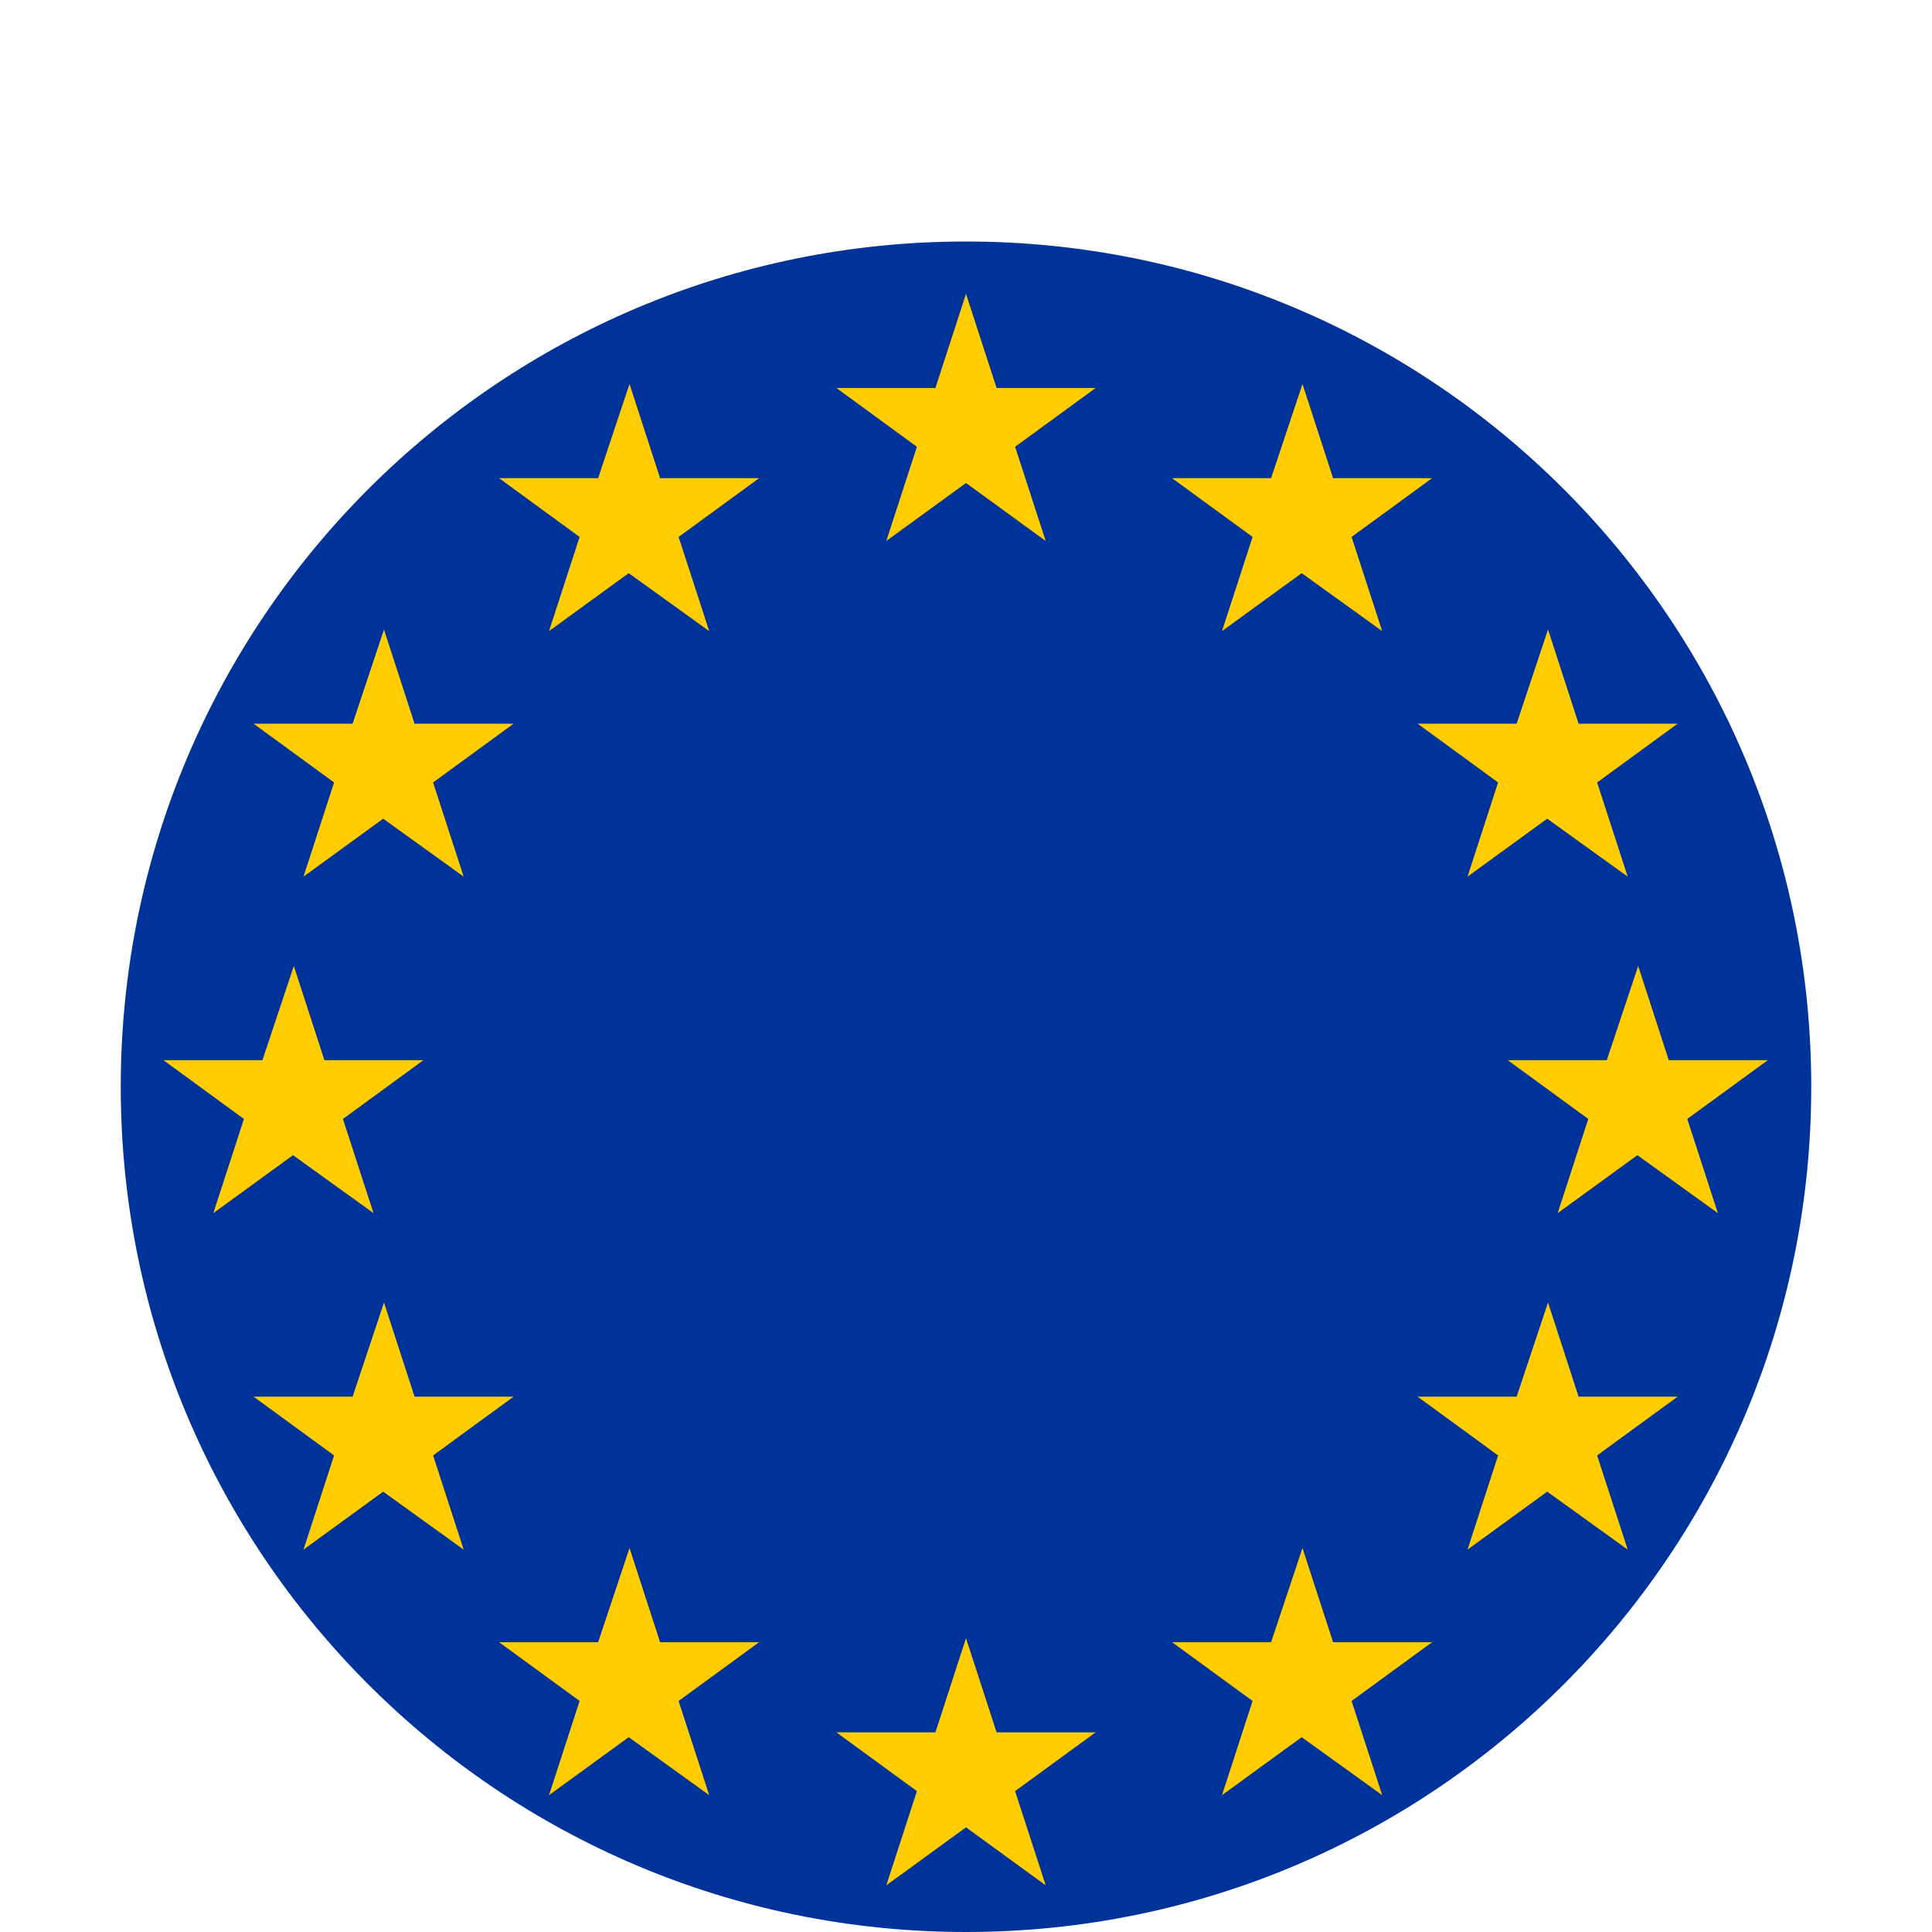
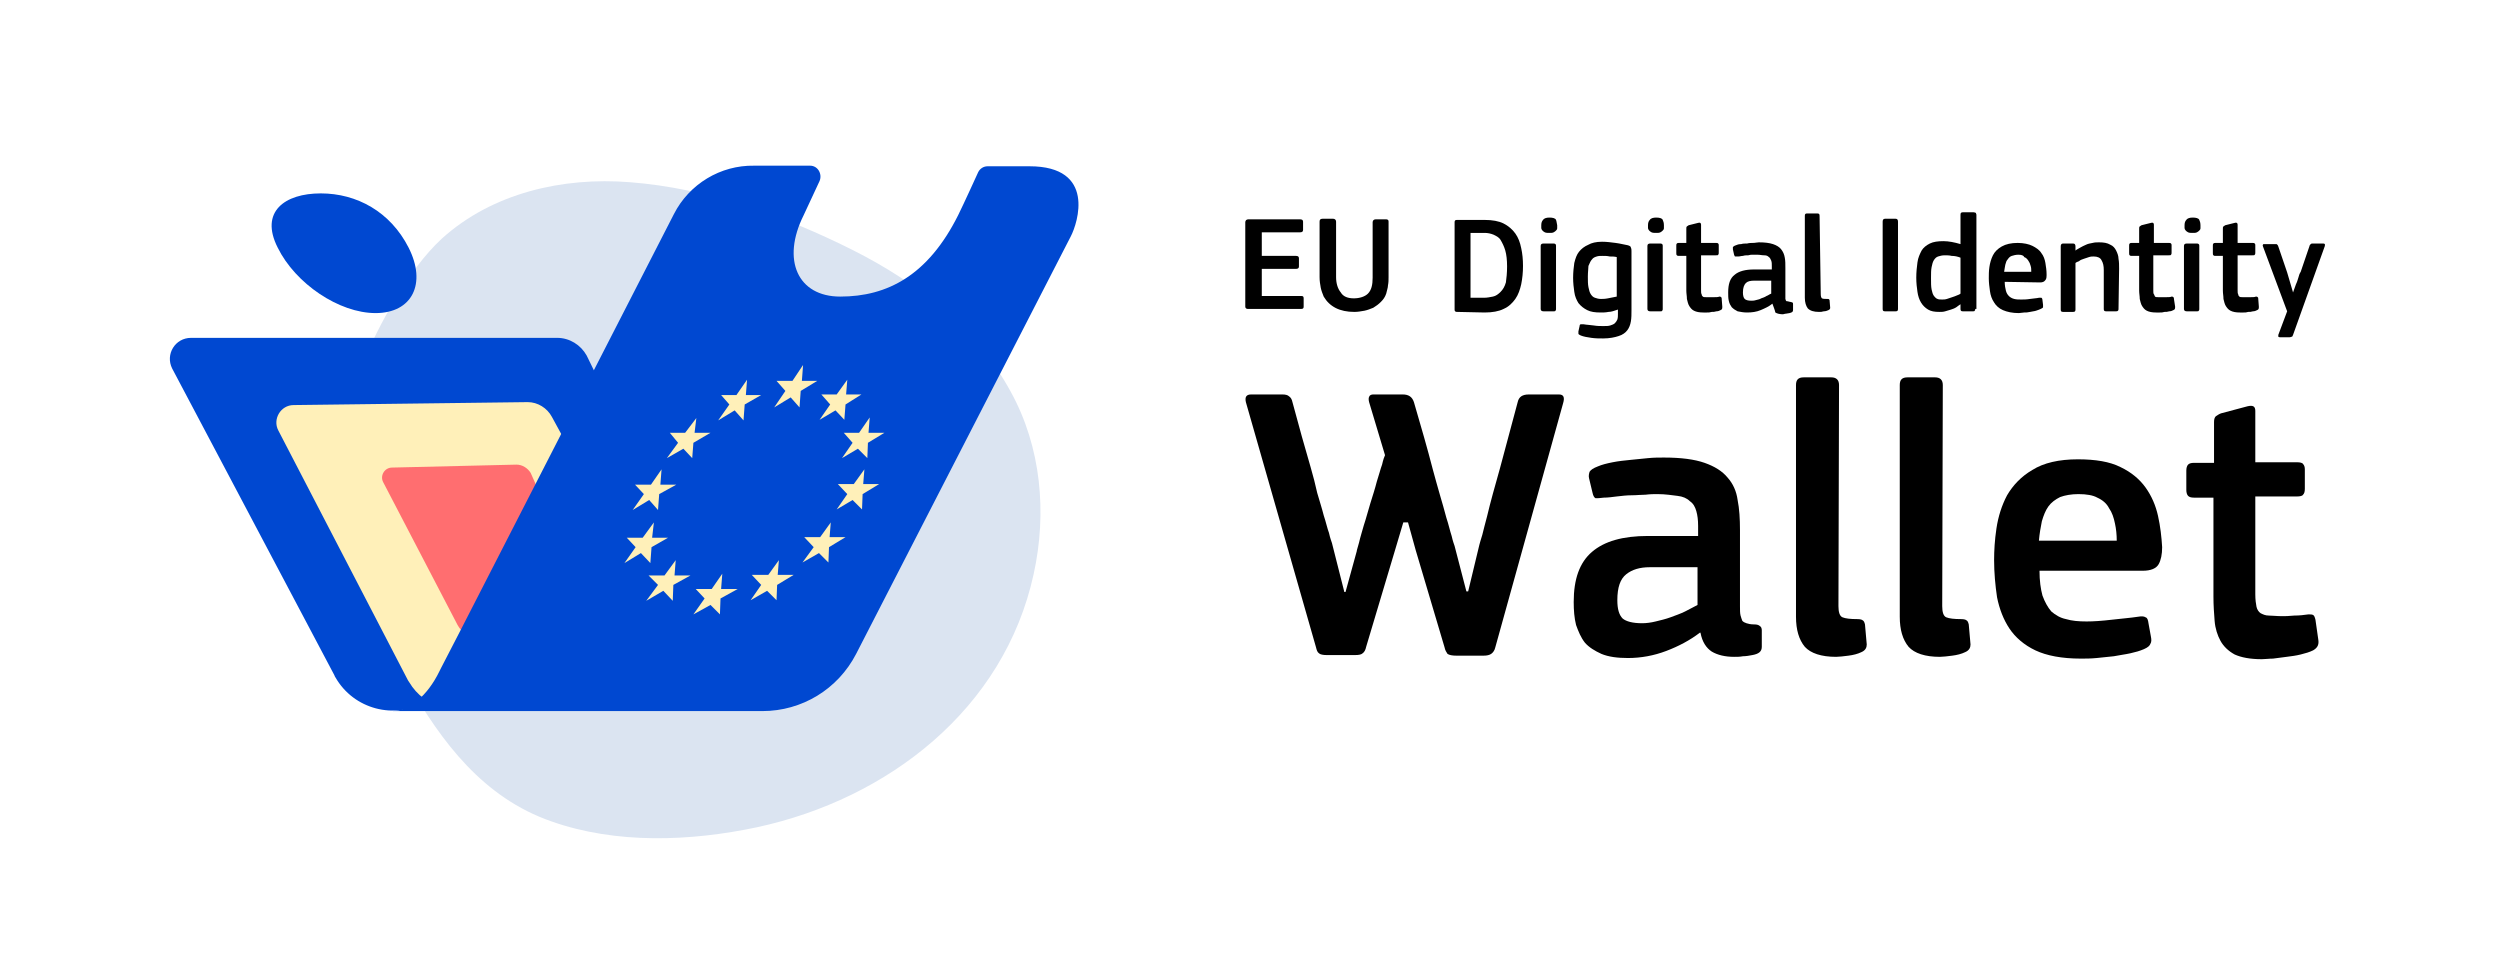
- <svg xmlns="http://www.w3.org/2000/svg" role="img" viewBox="0 0 24 24" aria-label="European Wallet">
-   <circle cx="12" cy="13.5" r="10.5" fill="#003399" />
-   <g fill="#FFCC00">
-     <path d="M12 3.65l.38 1.17h1.23l-1 .73.38 1.17L12 6l-.99.72.38-1.17-1-.73h1.23z" />
-     <path d="M16.18 4.77l.38 1.17h1.23l-1 .73.38 1.17-1-.72-.99.72.38-1.17-1-.73h1.23z" />
-     <path d="M19.23 7.82l.38 1.17h1.23l-1 .73.38 1.17-1-.72-.99.72.38-1.17-1-.73h1.23z" />
-     <path d="M20.35 12l.38 1.17h1.23l-1 .73.38 1.17-1-.72-.99.72.38-1.17-1-.73h1.23z" />
-     <path d="M19.23 16.18l.38 1.17h1.23l-1 .73.38 1.17-1-.72-.99.72.38-1.17-1-.73h1.23z" />
-     <path d="M16.18 19.23l.38 1.17h1.23l-1 .73.38 1.17-1-.72-.99.72.38-1.17-1-.73h1.23z" />
-     <path d="M12 20.35l.38 1.17h1.23l-1 .73.38 1.17L12 22.7l-.99.72.38-1.17-1-.73h1.23z" />
-     <path d="M7.82 19.23l.38 1.17h1.23l-1 .73.38 1.17-1-.72-.99.72.38-1.17-1-.73h1.23z" />
-     <path d="M4.77 16.18l.38 1.17h1.23l-1 .73.38 1.17-1-.72-.99.72.38-1.17-1-.73h1.23z" />
-     <path d="M3.65 12l.38 1.17h1.23l-1 .73.38 1.17-1-.72-.99.72.38-1.17-1-.73h1.23z" />
-     <path d="M4.77 7.82l.38 1.17h1.23l-1 .73.38 1.17-1-.72-.99.72.38-1.17-1-.73h1.23z" />
-     <path d="M7.82 4.77l.38 1.17h1.23l-1 .73.38 1.17-1-.72-.99.72.38-1.17-1-.73h1.23z" />
+ <svg xmlns="http://www.w3.org/2000/svg" xml:space="preserve" style="max-height: 500px" viewBox="54.8 172.8 424 164" y="0px" x="0px" id="Layer_1" version="1.1" width="424" height="164">
+   <style type="text/css">
+ 	.st0{fill:#DBE4F1;}
+ 	.st1{clip-path:url(#SVGID_00000073710367112431042840000000491436744582677890_);}
+ 	.st2{fill:#0048D1;}
+ 	.st3{fill:#FFF0B9;}
+ 	.st4{fill:#FF6E70;}
+ 	.st5{fill:#000000;}
+ </style>
+   <path d="M226.2,239.2c-5.8-10.7-15.9-18.5-26.6-23.9c-11.7-5.9-24.9-10.6-38-11.6c-11.3-0.9-23.3,1.8-31.9,9.6  c-5.8,5.4-10.4,14.3-13.6,21.4c-2.6,5.9-4.8,12.1-5,18.6c-0.5,12.7,6.7,24.5,12.8,35.2c5.8,10.2,12.9,19.6,24.4,23.6  c11,3.9,23.6,3.4,34.9,1c22.2-4.8,41.9-20,46.9-42.9C232.4,259.8,231.4,248.6,226.2,239.2L226.2,239.2z" class="st0" />
+   <g>
+     <defs>
+       <path d="M116.3,278.6c8.4-5.3,14.2-13.9,18-23c4.1-9.8,7.3-20.9,7.4-31.5c0.1-9.3-2.7-18.9-9.6-25.4    c-4.7-4.4-12.2-7.7-18.1-9.9c-4.9-1.8-10.1-3.2-15.4-3.1C88.2,186,79,192.5,70.6,198c-8,5.3-15.2,11.6-17.9,21.1    c-2.5,9.1-1.5,19.4,1.1,28.4c5.1,17.8,18.6,33,37.5,35.8C99.9,284.8,108.9,283.3,116.3,278.6z" id="SVGID_1_" />
+     </defs>
+     <clipPath id="SVGID_00000173855825698259389360000013831154751028481469_">
+ 		
+ 	</clipPath>
+     <g style="clip-path:url(#SVGID_00000173855825698259389360000013831154751028481469_);">
+       <g>
+         <path d="M61.1,281.6c23.7-14,46.2-27.2,68.6-40.5c3.3-2,6.7-3.6,9.9-6c15.1-10.7,25.6-12.5,36.6-15.6     c2.6-0.7,3.4,1.1,5.6,2c-13,7.6-24.5,14.4-35.9,21c-22.2,12.8-44.4,25.4-66.6,38C65.1,288.7,65.2,288.6,61.1,281.6L61.1,281.6z" class="st0" />
+         <path d="M69.2,292.4c11.2-6.5,20.7-12.2,30.1-17.7c24.7-14.2,49.4-28.4,74.1-42.3c3.8-2.1,10-7.6,10.2-3.7     c0.1,2.1-9,12.1-13.5,15c-6.1,3.8-12.2,7.5-18.3,11.1c-19.6,11.8-39.1,23.3-58.7,35.3c-8.1,5-12,4.5-15.8,3.8     C74.8,293.6,72.4,293.1,69.2,292.4L69.2,292.4z" class="st0" />
+         <path d="M136.9,213.9c-6.9,4.4-13.7,6.8-20.3,10.7c-7.6,4.5-15.5,10-23.3,15c-9.9,6.4-19.9,12.9-29.8,19.1     c-5.8,3.6-8.2,5.6-10.2,1.1c-1-2.2-2.2-4.3,0.5-6.5c5-2.9,12.5-8.4,17-11.3c13-8.3,26.1-16.9,39.1-25.4c4.7-3.1,9.4-6,14.1-9     c9.8-6.3,13-5.1,13.1-0.2c0,1.1,0.4,2,0.8,3.1C138.2,211.2,138.5,212.9,136.9,213.9L136.9,213.9z" class="st0" />
+         <path d="M144.5,225.6c-9.4,5.4-18.3,10.6-27.4,15.9c-14.3,8.5-28.6,16.9-42.9,25.8c-17,10.5-17,10.8-17.3,0.3     c5.5-3,10.7-5.3,15.9-8.7c8.3-5.3,16.8-11.7,25.1-17c7.8-5,15.6-9.2,23.4-13.8c0.6-0.3,23.8-11.9,26.4-6.7     C148.2,222.6,146.4,224.4,144.5,225.6L144.5,225.6z" class="st0" />
+         <path d="M132.9,196.8c-25.5,16.3-52.8,33.6-80.1,51.1c-10,1-9.1-3.8-6.2-9.4c0.2-0.5,8.7-5.8,19.9-12.6     c18.1-11,43.4-26.1,53.8-31.6C131.6,188.2,132.3,189,132.9,196.8L132.9,196.8z" class="st0" />
+         <path d="M118.2,191.1c-2.5,2.1-40.1,23.7-57.8,33c-6.6,3.5-13,9.6-14.5,9.2c-1.9-0.6-5.3-5.1-1.5-8.4     c7.6-6.7,26.9-17.1,34.9-22.2c7.8-4.9,31.9-18.1,36.6-17.7C119.1,185.3,121.6,188.2,118.2,191.1L118.2,191.1z" class="st0" />
+         <path d="M36,212.6c2.5-2.1,40.1-23.7,57.8-33c6.6-3.5,12.9-9.6,14.4-9.2c1.9,0.6,5.3,5.1,1.6,8.4     C102.2,185.6,83,196,75,201c-7.8,4.9-31.9,18.1-36.6,17.7C35.1,218.5,32.6,215.6,36,212.6z" class="st0" />
+         <path d="M168.5,249.1c-18.4,21.1-58,44.8-73.6,44.1C119.4,278.5,144,263.8,168.5,249.1L168.5,249.1z" class="st0" />
+       </g>
+     </g>
+   </g>
+   <g>
+     <path d="M156.2,237c0.3,0.6,0.3,1.2,0,1.8l-24.5,47.9l-0.5,1v0c-1,1.7-2.4,3.1-4.1,4.1c-5.4,3.1-12.3,1.3-15.4-4.1   c-0.1-0.1-0.1-0.2-0.2-0.4L84,235.3c-1.2-2.4,0.5-5.2,3.2-5.2h62.1c2.1,0,4,1.2,5,3L156.2,237L156.2,237L156.2,237z" class="st2" />
+     <path d="M124.1,214.8c3.1,6.1,0.6,11.1-5.6,11.1s-13.6-5-16.6-11.1c-3.1-6.1,1.2-9.2,7.3-9.2S121,208.7,124.1,214.8z" class="st2" />
+     <path d="M150.2,246.8c0.2,0.5,0.2,1,0,1.5l-9.5,39.4l-0.4,0.8v0c-0.8,1.4-1.9,2.5-3.4,3.4c-4.4,2.6-10.1,1-12.7-3.4   c-0.1-0.1-0.1-0.2-0.2-0.3l-22-42.4c-1-1.9,0.4-4.3,2.6-4.3l39.7-0.5c1.7,0,3.3,1,4.1,2.5L150.2,246.8L150.2,246.8L150.2,246.8z" class="st3" />
+     <path d="M145.6,254.8c0.1,0.3,0.1,0.6,0,0.9l-3.9,22.5l-0.2,0.5l0,0c-0.4,0.8-1.1,1.5-1.9,2c-2.5,1.5-5.8,0.6-7.2-1.9   c0-0.1-0.1-0.1-0.1-0.2l-12.5-24c-0.6-1.1,0.2-2.5,1.5-2.5l21.1-0.5c1,0,1.9,0.6,2.4,1.4L145.6,254.8L145.6,254.8L145.6,254.8z" class="st4" />
+     <path d="M236.4,212.9L200,283.7c-3.1,6-9.2,9.7-15.9,9.7h-62.8c2.9,0,6-2.6,8-6.7c0,0,0,0,0,0l0.3-0.6l3.1-6l36.4-71   c2.6-5.1,7.9-8.3,13.6-8.2l9.5,0c1.3,0,2.1,1.4,1.6,2.6l-2.7,5.8c-3.8,7.6-1,13.8,6.2,13.8c8,0,14.9-3.6,20-13.8   c0.9-1.8,3.4-7.3,3.4-7.3c0.3-0.6,0.9-1,1.6-1l7.1,0C240.7,201,237.6,210.6,236.4,212.9L236.4,212.9L236.4,212.9z" class="st2" />
+     <g>
+       <polygon points="190.8,237.4 193.4,237.4 190.6,239.1 190.4,241.9 188.9,240.2 186.1,241.9 188,239.1 186.5,237.4 &#10;&#09;&#09;&#09;189.2,237.4 191,234.7 190.8,237.4" class="st3" />
+       <polygon points="177.1,272.7 179.9,272.7 177,274.3 176.9,277 175.3,275.4 172.4,277 174.3,274.3 172.8,272.7 &#10;&#09;&#09;&#09;175.5,272.7 177.3,270.1 177.1,272.7" class="st3" />
+       <polygon points="186.7,270.3 189.4,270.3 186.6,272 186.5,274.6 184.9,273 182.1,274.6 183.9,272 182.3,270.3 &#10;&#09;&#09;&#09;185.1,270.3 186.9,267.8 186.7,270.3" class="st3" />
+       <polygon points="198.3,239.7 200.9,239.7 198.2,241.4 198,244 196.5,242.4 193.8,244 195.6,241.4 194.1,239.7 &#10;&#09;&#09;&#09;196.7,239.7 198.5,237.2 198.3,239.7" class="st3" />
+       <polygon points="202.1,246.2 204.8,246.2 202,247.9 201.9,250.5 200.3,248.9 197.6,250.5 199.4,247.9 197.9,246.2 &#10;&#09;&#09;&#09;200.5,246.2 202.3,243.6 202.1,246.2" class="st3" />
+       <polygon points="195.5,263.9 198.2,263.9 195.4,265.6 195.3,268.2 193.7,266.6 190.9,268.2 192.8,265.6 191.2,263.9 &#10;&#09;&#09;&#09;193.9,263.9 195.7,261.4 195.5,263.9" class="st3" />
+       <polygon points="201.2,254.9 203.9,254.9 201.1,256.6 201,259.2 199.4,257.6 196.7,259.2 198.5,256.6 196.9,254.9 &#10;&#09;&#09;&#09;199.6,254.9 201.4,252.4 201.2,254.9" class="st3" />
+       <polygon points="181.3,239.8 183.9,239.8 181.1,241.4 180.9,244.1 179.4,242.4 176.6,244.1 178.5,241.4 177.1,239.8 &#10;&#09;&#09;&#09;179.7,239.8 181.5,237.2 181.3,239.8" class="st3" />
+       <polygon points="172.6,246.2 175.3,246.2 172.4,247.9 172.2,250.5 170.7,248.9 167.9,250.5 169.8,247.9 168.4,246.2 &#10;&#09;&#09;&#09;171,246.2 172.9,243.7 172.6,246.2" class="st3" />
+       <polygon points="166.8,255 169.5,255 166.6,256.6 166.4,259.3 164.9,257.6 162.1,259.3 164,256.6 162.5,255 &#10;&#09;&#09;&#09;165.2,255 167,252.4 166.8,255" class="st3" />
+       <polygon points="165.4,264 168.1,264 165.3,265.6 165.1,268.3 163.5,266.6 160.7,268.3 162.6,265.6 161.1,264 &#10;&#09;&#09;&#09;163.8,264 165.7,261.4 165.4,264" class="st3" />
+       <polygon points="169.2,270.4 171.9,270.4 169,272 168.9,274.7 167.3,273 164.4,274.7 166.4,272 164.8,270.4 &#10;&#09;&#09;&#09;167.5,270.4 169.4,267.8 169.2,270.4" class="st3" />
+     </g>
+   </g>
+   <g>
+     <path d="M302,225.7c-0.2,0-0.3,0-0.4-0.1c-0.1-0.1-0.1-0.2-0.1-0.3v-14.8c0-0.3,0.1-0.4,0.4-0.4h4.7   c1.3,0,2.4,0.2,3.2,0.6c0.8,0.4,1.5,1,2,1.7c0.5,0.7,0.8,1.5,1,2.5c0.2,0.9,0.3,1.9,0.3,3s-0.1,2.1-0.3,3.1c-0.2,0.9-0.5,1.8-1,2.5   c-0.5,0.7-1.1,1.3-2,1.7c-0.8,0.4-1.9,0.6-3.2,0.6L302,225.7L302,225.7z M310.4,218c0-1.1-0.1-2-0.3-2.7c-0.2-0.7-0.5-1.3-0.8-1.8   s-0.8-0.7-1.2-0.9c-0.5-0.2-1-0.3-1.5-0.3h-2.4v11h2.3c0.5,0,1-0.1,1.5-0.2c0.5-0.1,0.9-0.4,1.3-0.8s0.7-0.9,0.9-1.6   C310.3,220,310.4,219.1,310.4,218L310.4,218z" class="st5" />
+     <path d="M318.9,211c0,0.2,0,0.4,0,0.5c0,0.2-0.1,0.3-0.2,0.4c-0.1,0.1-0.2,0.2-0.4,0.3c-0.2,0.1-0.4,0.1-0.7,0.1   c-0.3,0-0.6,0-0.8-0.1c-0.2-0.1-0.3-0.2-0.4-0.3c-0.1-0.1-0.2-0.3-0.2-0.4c0-0.2,0-0.4,0-0.5c0-0.4,0.1-0.7,0.3-0.9   c0.2-0.3,0.6-0.4,1.1-0.4s1,0.1,1.1,0.4C318.8,210.3,318.8,210.6,318.9,211L318.9,211z M318.7,225.2c0,0.1,0,0.2-0.1,0.3   c0,0.1-0.2,0.1-0.3,0.1h-1.7c-0.3,0-0.5-0.1-0.5-0.4v-10.7c0-0.3,0.2-0.4,0.5-0.4h1.7c0.2,0,0.3,0.1,0.3,0.1   c0.1,0.1,0.1,0.2,0.1,0.3V225.2z" class="st5" />
+     <path d="M326.5,213.8c0.8,0,1.5,0.1,2.3,0.2s1.5,0.3,2.1,0.4c0.3,0.1,0.5,0.2,0.5,0.4c0.1,0.2,0.1,0.4,0.1,0.6v10   c0,0.7,0,1.3-0.1,1.9c-0.1,0.6-0.3,1.1-0.6,1.5c-0.3,0.4-0.8,0.8-1.5,1c-0.6,0.2-1.5,0.4-2.6,0.4c-0.6,0-1.3,0-2-0.1   c-0.7-0.1-1.3-0.2-1.8-0.4c-0.2-0.1-0.4-0.2-0.4-0.3c0-0.1,0-0.2,0-0.4l0.2-0.9c0-0.2,0.1-0.3,0.2-0.3c0.1,0,0.3,0,0.5,0   c0.5,0.1,1.1,0.1,1.7,0.2c0.6,0.1,1.1,0.1,1.6,0.1c0.5,0,0.9,0,1.2-0.1c0.3-0.1,0.6-0.2,0.8-0.4c0.2-0.2,0.3-0.4,0.4-0.6   c0.1-0.3,0.1-0.6,0.1-0.9v-0.8c-0.6,0.2-1.1,0.4-1.6,0.4c-0.5,0.1-0.9,0.1-1.3,0.1c-1,0-1.7-0.1-2.3-0.4c-0.6-0.3-1.1-0.7-1.5-1.2   c-0.3-0.5-0.6-1.1-0.7-1.9c-0.1-0.7-0.2-1.5-0.2-2.4c0-0.9,0.1-1.8,0.2-2.5c0.2-0.8,0.4-1.4,0.8-1.9c0.4-0.5,0.9-0.9,1.6-1.2   C324.7,214,325.5,213.8,326.5,213.8L326.5,213.8z M324.1,219.7c0,0.7,0,1.3,0.1,1.8c0.1,0.5,0.2,0.9,0.4,1.2   c0.2,0.3,0.4,0.5,0.7,0.6c0.3,0.1,0.6,0.2,1,0.2c0.3,0,0.7,0,1.2-0.1c0.5-0.1,1-0.2,1.5-0.3v-6.7c-0.4-0.1-0.8-0.1-1.2-0.1   c-0.4-0.1-0.8-0.1-1.2-0.1s-0.7,0-1,0.1s-0.6,0.2-0.8,0.5c-0.2,0.2-0.4,0.6-0.6,1.1C324.2,218.3,324.1,218.9,324.1,219.7   L324.1,219.7z" class="st5" />
+     <path d="M337,211c0,0.2,0,0.4,0,0.5c0,0.2-0.1,0.3-0.2,0.4c-0.1,0.1-0.2,0.2-0.4,0.3c-0.2,0.1-0.4,0.1-0.7,0.1   c-0.3,0-0.6,0-0.8-0.1c-0.2-0.1-0.3-0.2-0.4-0.3c-0.1-0.1-0.2-0.3-0.2-0.4c0-0.2,0-0.4,0-0.5c0-0.4,0.1-0.7,0.3-0.9   c0.2-0.3,0.6-0.4,1.1-0.4s1,0.1,1.1,0.4C336.9,210.3,337,210.6,337,211L337,211z M336.8,225.2c0,0.1,0,0.2-0.1,0.3   c0,0.1-0.2,0.1-0.3,0.1h-1.7c-0.3,0-0.5-0.1-0.5-0.4v-10.7c0-0.3,0.2-0.4,0.5-0.4h1.7c0.2,0,0.3,0.1,0.3,0.1   c0.1,0.1,0.1,0.2,0.1,0.3V225.2z" class="st5" />
+     <path d="M346.9,224.8c0,0.3,0,0.5-0.3,0.6c-0.2,0.1-0.4,0.2-0.7,0.2c-0.3,0.1-0.5,0.1-0.8,0.1   c-0.3,0.1-0.5,0.1-0.8,0.1c-0.2,0-0.5,0-0.6,0c-0.7,0-1.2-0.1-1.6-0.3c-0.4-0.2-0.6-0.5-0.8-0.8s-0.3-0.8-0.4-1.2   c0-0.5-0.1-0.9-0.1-1.4v-5.9h-1.2c-0.2,0-0.3,0-0.4-0.1c-0.1-0.1-0.1-0.2-0.1-0.4v-1.2c0-0.2,0-0.3,0.1-0.4   c0.1-0.1,0.2-0.1,0.4-0.1h1.2v-2.4c0-0.2,0-0.3,0.1-0.4c0.1-0.1,0.2-0.1,0.3-0.2l1.6-0.4c0.3-0.1,0.5,0,0.5,0.3v3.1h2.5   c0.2,0,0.3,0,0.4,0.1c0.1,0.1,0.1,0.2,0.1,0.3v1.2c0,0.2,0,0.3-0.1,0.4c0,0.1-0.2,0.1-0.4,0.1h-2.5v5.9c0,0.3,0,0.6,0.1,0.7   c0,0.2,0.1,0.3,0.2,0.4c0.1,0.1,0.3,0.1,0.5,0.1c0.2,0,0.5,0,0.8,0c0.2,0,0.4,0,0.7,0c0.3,0,0.6,0,0.8-0.1c0.1,0,0.2,0,0.3,0.1   s0.1,0.1,0.1,0.3L346.9,224.8L346.9,224.8z" class="st5" />
+     <path d="M355.2,220.4h-2.9c-0.6,0-1.1,0.1-1.4,0.4c-0.3,0.3-0.5,0.8-0.5,1.6c0,0.5,0.1,0.9,0.3,1.1   c0.2,0.2,0.6,0.3,1.1,0.3c0.2,0,0.5,0,0.8-0.1c0.3-0.1,0.6-0.1,0.9-0.3c0.3-0.1,0.6-0.2,0.9-0.4c0.3-0.1,0.5-0.3,0.8-0.4V220.4   L355.2,220.4z M355.4,224.3c-0.6,0.5-1.3,0.8-2,1.1c-0.7,0.3-1.5,0.4-2.3,0.4c-0.6,0-1.1-0.1-1.6-0.2c-0.4-0.2-0.7-0.4-1-0.7   c-0.2-0.3-0.4-0.6-0.5-1.1c-0.1-0.4-0.1-0.9-0.1-1.4c0-1.4,0.3-2.4,1.1-3c0.7-0.6,1.8-0.9,3.3-0.9h3v-0.6c0-0.4,0-0.6-0.1-0.9   c-0.1-0.2-0.2-0.5-0.4-0.6c-0.2-0.2-0.4-0.3-0.8-0.3s-0.7-0.1-1.2-0.1c-0.2,0-0.4,0-0.7,0c-0.3,0-0.5,0-0.8,0.1   c-0.3,0-0.6,0-0.9,0.1c-0.3,0-0.5,0.1-0.8,0.1c-0.2,0-0.4,0-0.5,0c-0.1,0-0.1-0.1-0.2-0.3l-0.2-0.9c0-0.2,0-0.3,0-0.4   c0.1-0.1,0.2-0.2,0.5-0.3c0.2-0.1,0.5-0.2,0.9-0.2c0.3-0.1,0.7-0.1,1-0.1c0.4-0.1,0.7-0.1,1-0.1c0.4,0,0.7-0.1,1-0.1   c1,0,1.8,0.1,2.4,0.3c0.6,0.2,1.1,0.5,1.4,0.9c0.3,0.4,0.5,0.8,0.6,1.4c0.1,0.5,0.1,1.1,0.1,1.8v4.6c0,0.2,0,0.4,0,0.6   c0,0.1,0.1,0.2,0.1,0.3c0.1,0.1,0.1,0.1,0.3,0.1c0.1,0,0.3,0.1,0.4,0.1c0.2,0,0.3,0.1,0.4,0.1c0.1,0.1,0.1,0.1,0.1,0.3v1   c0,0.3-0.2,0.4-0.6,0.5c-0.2,0-0.4,0.1-0.6,0.1c-0.2,0-0.4,0.1-0.5,0.1c-0.5,0-1-0.1-1.3-0.3C355.8,225.3,355.6,224.9,355.4,224.3   L355.4,224.3L355.4,224.3z" class="st5" />
+     <path d="M363.6,222.7c0,0.4,0.1,0.6,0.2,0.7c0.2,0.1,0.5,0.1,0.9,0.1c0.2,0,0.3,0,0.3,0.1c0.1,0,0.1,0.1,0.1,0.2   l0.1,1.2c0,0.2-0.1,0.3-0.3,0.4c-0.2,0.1-0.5,0.2-0.8,0.2c-0.3,0.1-0.5,0.1-0.8,0.1c-0.9,0-1.5-0.2-1.9-0.6c-0.3-0.4-0.5-1-0.5-1.8   v-13.9c0-0.3,0.1-0.4,0.4-0.4h1.7c0.3,0,0.4,0.1,0.4,0.4L363.6,222.7L363.6,222.7z" class="st5" />
+     <path d="M374.1,210.4c0-0.3,0.1-0.5,0.4-0.5h1.8c0.3,0,0.4,0.2,0.4,0.5v14.8c0,0.3-0.1,0.4-0.4,0.4h-1.8   c-0.3,0-0.4-0.1-0.4-0.4V210.4z" class="st5" />
+     <path d="M389.8,225.2c0,0.1,0,0.2-0.1,0.3c0,0.1-0.2,0.1-0.3,0.1h-1.7c-0.3,0-0.4-0.1-0.4-0.4v-0.8h0c0,0,0,0,0,0   c-0.2,0.1-0.4,0.3-0.7,0.5c-0.3,0.2-0.6,0.3-0.9,0.4c-0.3,0.1-0.7,0.2-1,0.3c-0.3,0.1-0.7,0.1-1,0.1c-0.8,0-1.4-0.1-1.9-0.4   c-0.5-0.3-0.9-0.7-1.2-1.2c-0.3-0.5-0.5-1.1-0.6-1.8c-0.1-0.7-0.2-1.5-0.2-2.4c0-1,0.1-1.8,0.2-2.6c0.1-0.8,0.4-1.4,0.7-2   c0.3-0.5,0.8-0.9,1.4-1.2c0.6-0.3,1.4-0.4,2.3-0.4s1.9,0.2,2.9,0.5h0c0,0,0,0,0,0v-4.9c0-0.2,0-0.3,0.1-0.4   c0.1-0.1,0.2-0.1,0.4-0.1h1.7c0.2,0,0.3,0.1,0.4,0.1c0,0.1,0.1,0.2,0.1,0.3V225.2L389.8,225.2z M387.3,216.5   c-0.5-0.2-1-0.3-1.5-0.3c-0.4-0.1-0.8-0.1-1.2-0.1c-0.4,0-0.8,0.1-1.1,0.2c-0.3,0.1-0.5,0.3-0.7,0.6s-0.3,0.7-0.4,1.2   c-0.1,0.5-0.1,1.1-0.1,1.9s0,1.4,0.1,1.9c0.1,0.5,0.2,0.8,0.4,1.1c0.2,0.2,0.3,0.4,0.6,0.5c0.2,0.1,0.5,0.1,0.8,0.1   c0.2,0,0.5,0,0.8-0.1c0.3-0.1,0.6-0.2,0.9-0.3c0.3-0.1,0.6-0.2,0.8-0.3c0.3-0.1,0.5-0.2,0.6-0.3L387.3,216.5L387.3,216.5z" class="st5" />
+     <path d="M394.8,220.6c0,0.6,0.1,1.1,0.2,1.5c0.1,0.4,0.3,0.7,0.5,0.9c0.2,0.2,0.5,0.4,0.9,0.5s0.8,0.1,1.2,0.1   c0.4,0,0.9,0,1.5-0.1c0.6-0.1,1.1-0.1,1.5-0.2c0.2,0,0.4,0,0.4,0c0.1,0,0.2,0.2,0.2,0.4l0.1,0.8c0,0.2,0,0.3,0,0.4   c0,0.1-0.2,0.2-0.4,0.3c-0.2,0.1-0.5,0.2-0.8,0.3c-0.3,0.1-0.6,0.1-1,0.2s-0.7,0.1-1,0.1c-0.3,0-0.6,0.1-0.9,0.1   c-1.1,0-2-0.2-2.7-0.5s-1.2-0.8-1.5-1.3c-0.4-0.6-0.6-1.2-0.7-1.9c-0.1-0.7-0.2-1.5-0.2-2.2c0-0.6,0-1.2,0.1-1.9   c0.1-0.7,0.3-1.4,0.6-2c0.3-0.6,0.8-1.1,1.5-1.5c0.7-0.4,1.6-0.6,2.7-0.6c1,0,1.9,0.2,2.5,0.5c0.6,0.3,1.2,0.7,1.5,1.2   c0.4,0.5,0.6,1.1,0.7,1.7c0.1,0.6,0.2,1.3,0.2,1.9c0,0.4,0,0.8-0.2,1c-0.2,0.3-0.5,0.4-0.9,0.4L394.8,220.6L394.8,220.6z    M397.1,216c-0.4,0-0.8,0.1-1.1,0.2s-0.5,0.3-0.7,0.6c-0.2,0.2-0.3,0.5-0.4,0.9c-0.1,0.4-0.1,0.7-0.2,1.2h4.6c0-0.4,0-0.7-0.1-1   c-0.1-0.4-0.2-0.6-0.4-0.9c-0.2-0.3-0.4-0.5-0.7-0.6C398,216.1,397.6,216,397.1,216L397.1,216z" class="st5" />
+     <path d="M414.1,225.2c0,0.1,0,0.2-0.1,0.3s-0.2,0.1-0.4,0.1H412c-0.3,0-0.4-0.1-0.4-0.4l0-6.6c0-0.7-0.1-1.2-0.4-1.7   c-0.2-0.4-0.7-0.6-1.3-0.6c-0.2,0-0.5,0-0.8,0.1c-0.3,0.1-0.6,0.2-0.9,0.3c-0.3,0.1-0.6,0.2-0.8,0.4c-0.3,0.1-0.5,0.2-0.6,0.3v7.9   c0,0.3-0.1,0.4-0.4,0.4h-1.7c-0.3,0-0.4-0.1-0.4-0.4v-10.7c0-0.3,0.1-0.5,0.4-0.5h1.7c0.3,0,0.4,0.2,0.4,0.5v0.7c0,0,0,0,0,0h0   c0.2-0.2,0.5-0.3,0.8-0.5c0.3-0.2,0.6-0.3,1-0.5s0.7-0.2,1.1-0.3c0.4-0.1,0.7-0.1,1.1-0.1c0.8,0,1.4,0.1,1.9,0.4   c0.5,0.2,0.8,0.6,1,1c0.2,0.4,0.4,0.9,0.4,1.4c0.1,0.5,0.1,1.1,0.1,1.7L414.1,225.2L414.1,225.2z" class="st5" />
+     <path d="M423.7,224.8c0,0.3,0,0.5-0.3,0.6c-0.2,0.1-0.4,0.2-0.7,0.2c-0.3,0.1-0.5,0.1-0.8,0.1   c-0.3,0.1-0.5,0.1-0.8,0.1c-0.2,0-0.5,0-0.6,0c-0.7,0-1.2-0.1-1.6-0.3c-0.4-0.2-0.6-0.5-0.8-0.8s-0.3-0.8-0.4-1.2   c0-0.5-0.1-0.9-0.1-1.4v-5.9h-1.2c-0.2,0-0.3,0-0.4-0.1c-0.1-0.1-0.1-0.2-0.1-0.4v-1.2c0-0.2,0-0.3,0.1-0.4   c0.1-0.1,0.2-0.1,0.4-0.1h1.2v-2.4c0-0.2,0-0.3,0.1-0.4c0.1-0.1,0.2-0.1,0.3-0.2l1.6-0.4c0.3-0.1,0.5,0,0.5,0.3v3.1h2.5   c0.2,0,0.3,0,0.4,0.1c0.1,0.1,0.1,0.2,0.1,0.3v1.2c0,0.2,0,0.3-0.1,0.4c0,0.1-0.2,0.1-0.4,0.1H420v5.9c0,0.3,0,0.6,0.1,0.7   s0.1,0.3,0.2,0.4c0.1,0.1,0.3,0.1,0.5,0.1c0.2,0,0.5,0,0.8,0c0.2,0,0.4,0,0.7,0c0.3,0,0.6,0,0.8-0.1c0.1,0,0.2,0,0.3,0.1   s0.1,0.1,0.1,0.3L423.7,224.8L423.7,224.8z" class="st5" />
+     <path d="M428,211c0,0.2,0,0.4,0,0.5c0,0.2-0.1,0.3-0.2,0.4c-0.1,0.1-0.2,0.2-0.4,0.3c-0.2,0.1-0.4,0.1-0.7,0.1   c-0.3,0-0.6,0-0.8-0.1c-0.2-0.1-0.3-0.2-0.4-0.3c-0.1-0.1-0.2-0.3-0.2-0.4c0-0.2,0-0.4,0-0.5c0-0.4,0.1-0.7,0.3-0.9   c0.2-0.3,0.6-0.4,1.1-0.4s1,0.1,1.1,0.4C427.9,210.3,428,210.6,428,211L428,211z M427.8,225.2c0,0.1,0,0.2-0.1,0.3   c0,0.1-0.2,0.1-0.3,0.1h-1.7c-0.3,0-0.5-0.1-0.5-0.4v-10.7c0-0.3,0.2-0.4,0.5-0.4h1.7c0.2,0,0.3,0.1,0.3,0.1   c0.1,0.1,0.1,0.2,0.1,0.3V225.2z" class="st5" />
+     <path d="M437.9,224.8c0,0.3,0,0.5-0.3,0.6c-0.2,0.1-0.4,0.2-0.7,0.2c-0.3,0.1-0.5,0.1-0.8,0.1   c-0.3,0.1-0.5,0.1-0.8,0.1c-0.2,0-0.5,0-0.6,0c-0.7,0-1.2-0.1-1.6-0.3c-0.4-0.2-0.6-0.5-0.8-0.8s-0.3-0.8-0.4-1.2   c0-0.5-0.1-0.9-0.1-1.4v-5.9h-1.2c-0.2,0-0.3,0-0.4-0.1c-0.1-0.1-0.1-0.2-0.1-0.4v-1.2c0-0.2,0-0.3,0.1-0.4   c0.1-0.1,0.2-0.1,0.4-0.1h1.2v-2.4c0-0.2,0-0.3,0.1-0.4c0.1-0.1,0.2-0.1,0.3-0.2l1.6-0.4c0.3-0.1,0.5,0,0.5,0.3v3.1h2.5   c0.2,0,0.3,0,0.4,0.1c0.1,0.1,0.1,0.2,0.1,0.3v1.2c0,0.2,0,0.3-0.1,0.4c0,0.1-0.2,0.1-0.4,0.1h-2.5v5.9c0,0.3,0,0.6,0.1,0.7   c0,0.2,0.1,0.3,0.2,0.4c0.1,0.1,0.3,0.1,0.5,0.1c0.2,0,0.5,0,0.8,0c0.2,0,0.4,0,0.7,0c0.3,0,0.6,0,0.8-0.1c0.1,0,0.2,0,0.3,0.1   s0.1,0.1,0.1,0.3L437.9,224.8L437.9,224.8z" class="st5" />
+     <path d="M443.7,222.4c0.2-0.5,0.3-0.9,0.5-1.4c0.2-0.4,0.3-0.8,0.4-1.1c0.1-0.4,0.2-0.7,0.4-1l1.5-4.4   c0-0.1,0.1-0.2,0.2-0.3c0.1-0.1,0.2-0.1,0.4-0.1h1.7c0.2,0,0.3,0.1,0.3,0.1c0,0.1,0,0.2,0,0.3l-5.4,15.1c-0.1,0.2-0.1,0.3-0.2,0.3   s-0.2,0.1-0.4,0.1h-1.6c-0.2,0-0.3-0.1-0.3-0.1c0-0.1,0-0.2,0-0.3l1.5-4l-4.1-11c0-0.1-0.1-0.2,0-0.3c0-0.1,0.1-0.1,0.3-0.1h1.8   c0.2,0,0.3,0,0.3,0.1c0.1,0,0.1,0.1,0.2,0.3l1.5,4.4L443.7,222.4L443.7,222.4L443.7,222.4z" class="st5" />
+     <path d="M266,210.5c0-0.3,0.2-0.5,0.5-0.5h8.8c0.3,0,0.5,0.1,0.5,0.4v1.4c0,0.3-0.2,0.4-0.5,0.4h-6.5v4h5.8   c0.3,0,0.5,0.1,0.5,0.4v1.4c0,0.3-0.2,0.4-0.5,0.4h-5.8v4.6h6.7c0.3,0,0.4,0.1,0.4,0.4v1.4c0,0.3-0.1,0.4-0.5,0.4h-8.9   c-0.3,0-0.5-0.1-0.5-0.4L266,210.5L266,210.5z" class="st5" />
+     <path d="M284.4,223.4c1,0,1.9-0.3,2.4-0.8c0.6-0.6,0.8-1.5,0.8-2.7v-9.4c0-0.3,0.2-0.5,0.5-0.5h1.8   c0.2,0,0.3,0.1,0.3,0.1c0.1,0.1,0.1,0.2,0.1,0.3l0,9.4c0,0.5,0,0.9-0.1,1.4c0,0.4-0.2,0.9-0.3,1.4c-0.2,0.6-0.5,1-0.9,1.4   c-0.4,0.4-0.8,0.7-1.3,1c-0.5,0.2-1,0.4-1.5,0.5c-0.6,0.1-1.1,0.2-1.7,0.2c-2.5,0-4.2-0.9-5.2-2.6c-0.2-0.5-0.4-1-0.5-1.5   c-0.1-0.6-0.2-1.1-0.2-1.8v-9.4c0-0.3,0.1-0.5,0.5-0.5h1.8c0.3,0,0.5,0.2,0.5,0.5v9.4c0,1.1,0.3,2,0.8,2.6   C282.6,223.1,283.4,223.4,284.4,223.4L284.4,223.4z" class="st5" />
+     <path d="M292.8,261.4l-1.4,4.7l-4.9,16.4c-0.1,0.5-0.3,0.9-0.6,1.1c-0.2,0.2-0.6,0.3-1.3,0.3h-4.8   c-0.6,0-1.1-0.1-1.3-0.3c-0.3-0.2-0.4-0.6-0.5-1l-11.9-41.6c-0.2-0.9,0.1-1.3,0.9-1.3h5.3c0.5,0,0.9,0.1,1.1,0.3   c0.3,0.2,0.5,0.5,0.6,1c1.1,4.1,2.1,7.7,3.1,11.1c0.4,1.4,0.8,2.9,1.1,4.3c0.4,1.4,0.8,2.6,1.1,3.8c0.4,1.2,0.6,2.2,0.9,3   c0.2,0.9,0.4,1.4,0.5,1.7l2.1,8.3h0.2l1.9-6.9c0-0.2,0.2-0.7,0.4-1.5c0.2-0.9,0.5-1.8,0.8-2.9c0.4-1.2,0.7-2.4,1.1-3.7   c0.4-1.3,0.8-2.5,1.1-3.7c0.4-1.2,0.6-2.1,0.9-2.9c0.2-0.9,0.4-1.4,0.5-1.6l-2.7-9c-0.1-0.4-0.1-0.7,0-0.9c0.1-0.3,0.4-0.4,0.7-0.4   h5c1,0,1.6,0.4,1.9,1.3c1.2,4.1,2.3,7.9,3.2,11.4c0.4,1.5,0.8,2.9,1.2,4.3c0.4,1.4,0.8,2.7,1.1,3.9c0.4,1.2,0.6,2.2,0.9,3.1   c0.2,0.9,0.4,1.4,0.5,1.7l2,7.7h0.3l1.9-7.9c0.1-0.3,0.2-0.8,0.5-1.7c0.2-0.9,0.5-1.9,0.8-3.1s0.6-2.5,1-3.9   c0.4-1.4,0.8-2.9,1.2-4.3c0.9-3.4,1.9-7.1,3-11.2c0.2-0.9,0.8-1.3,1.9-1.3h5.1c0.8,0,1,0.5,0.7,1.5l-11.5,41.4   c-0.1,0.5-0.4,0.9-0.7,1.1c-0.3,0.2-0.7,0.3-1.3,0.3h-4.6c-0.7,0-1.2-0.1-1.5-0.3c-0.2-0.3-0.4-0.6-0.5-1.1l-4.9-16.5l-1.3-4.7   L292.8,261.4L292.8,261.4z" class="st5" />
+     <path d="M342.7,269h-8.1c-1.7,0-3,0.4-4,1.2c-1,0.8-1.5,2.2-1.5,4.4c0,1.5,0.3,2.5,0.9,3.1c0.6,0.5,1.7,0.8,3.3,0.8   c0.7,0,1.5-0.1,2.3-0.3s1.7-0.4,2.5-0.7s1.7-0.6,2.5-1c0.8-0.4,1.5-0.8,2.1-1.1L342.7,269L342.7,269z M343.1,280.1   c-1.7,1.3-3.6,2.3-5.7,3.1c-2.1,0.8-4.3,1.2-6.5,1.2c-1.8,0-3.3-0.2-4.5-0.7c-1.1-0.5-2.1-1.1-2.8-1.9c-0.7-0.9-1.1-1.9-1.5-3   c-0.3-1.2-0.4-2.5-0.4-3.9c0-3.9,1-6.7,3.1-8.5c2.1-1.8,5.2-2.7,9.5-2.7h8.5v-1.7c0-1-0.1-1.8-0.3-2.5c-0.2-0.7-0.5-1.3-1.1-1.7   c-0.5-0.5-1.2-0.8-2.1-0.9s-2-0.3-3.4-0.3c-0.5,0-1.2,0-2,0.1c-0.8,0-1.5,0.1-2.4,0.1c-0.8,0-1.6,0.1-2.5,0.2   c-0.8,0.1-1.5,0.2-2.2,0.2c-0.7,0.1-1.1,0.1-1.4,0.1c-0.2-0.1-0.4-0.4-0.5-0.9l-0.6-2.5c-0.1-0.4,0-0.8,0.1-1.1   c0.2-0.3,0.6-0.6,1.4-0.9c0.7-0.3,1.5-0.5,2.5-0.7s2-0.3,3-0.4c1-0.1,2-0.2,3-0.3c1-0.1,1.9-0.1,2.7-0.1c2.9,0,5.2,0.3,6.9,0.9   c1.7,0.6,3,1.4,3.9,2.5c0.9,1,1.5,2.3,1.7,3.8c0.3,1.5,0.4,3.2,0.4,5.1v12.9c0,0.7,0,1.2,0.1,1.6c0.1,0.4,0.2,0.6,0.3,0.9   c0.2,0.2,0.4,0.3,0.7,0.4s0.7,0.2,1.3,0.2c0.5,0,0.8,0.1,1,0.3c0.2,0.1,0.3,0.4,0.3,0.7v2.8c0,0.8-0.5,1.2-1.6,1.4   c-0.5,0.1-1.1,0.2-1.6,0.2c-0.5,0.1-1,0.1-1.5,0.1c-1.5,0-2.8-0.3-3.8-0.9c-0.9-0.6-1.6-1.6-1.9-3.2L343.1,280.1L343.1,280.1z" class="st5" />
+     <path d="M366.6,275.6c0,1,0.2,1.7,0.7,1.9c0.5,0.2,1.3,0.3,2.5,0.3c0.5,0,0.8,0.1,0.9,0.2c0.2,0.1,0.3,0.3,0.4,0.7   l0.3,3.4c0,0.5-0.2,1-0.9,1.3c-0.6,0.3-1.4,0.5-2.2,0.6c-0.8,0.1-1.6,0.2-2.1,0.2c-2.5,0-4.3-0.6-5.3-1.7c-1-1.2-1.5-2.9-1.5-5.1   v-39.3c0-0.9,0.4-1.3,1.3-1.3h4.7c0.8,0,1.3,0.4,1.3,1.3L366.6,275.6L366.6,275.6z" class="st5" />
+     <path d="M384.2,275.6c0,1,0.2,1.7,0.7,1.9c0.5,0.2,1.3,0.3,2.5,0.3c0.5,0,0.8,0.1,0.9,0.2c0.2,0.1,0.3,0.3,0.4,0.7   l0.3,3.4c0,0.5-0.2,1-0.9,1.3c-0.6,0.3-1.4,0.5-2.2,0.6c-0.8,0.1-1.6,0.2-2.1,0.2c-2.5,0-4.3-0.6-5.3-1.7c-1-1.2-1.5-2.9-1.5-5.1   v-39.3c0-0.9,0.4-1.3,1.3-1.3h4.7c0.8,0,1.3,0.4,1.3,1.3L384.2,275.6L384.2,275.6z" class="st5" />
+     <path d="M400.7,269.6c0,1.7,0.2,3.1,0.5,4.2c0.4,1.1,0.9,2,1.5,2.7c0.7,0.6,1.5,1.1,2.5,1.3c1,0.3,2.1,0.4,3.5,0.4   c1.2,0,2.6-0.1,4.3-0.3s3.1-0.3,4.4-0.5c0.6-0.1,1-0.1,1.3,0.1c0.3,0.1,0.4,0.4,0.5,1.1l0.4,2.2c0.1,0.5,0.1,0.9-0.1,1.2   c-0.1,0.3-0.4,0.6-1.1,0.9c-0.7,0.3-1.4,0.5-2.3,0.7c-0.9,0.2-1.8,0.3-2.8,0.5c-1,0.1-2,0.2-2.9,0.3c-1,0.1-1.9,0.1-2.7,0.1   c-3.2,0-5.8-0.5-7.7-1.4s-3.4-2.2-4.4-3.7s-1.7-3.3-2.1-5.3c-0.3-2-0.5-4.2-0.5-6.3c0-1.6,0.1-3.4,0.4-5.4c0.3-2,0.9-3.9,1.8-5.6   c1-1.7,2.4-3.2,4.3-4.3c1.9-1.2,4.5-1.8,7.7-1.8c3,0,5.4,0.4,7.2,1.3c1.9,0.9,3.3,2.1,4.3,3.5c1,1.4,1.7,3,2.1,4.8   c0.4,1.8,0.6,3.6,0.7,5.3c0,1.2-0.2,2.2-0.6,2.9s-1.3,1.1-2.7,1.1L400.7,269.6L400.7,269.6z M407.3,256.6c-1.2,0-2.3,0.2-3.1,0.5   c-0.8,0.4-1.5,0.9-2,1.6c-0.5,0.7-0.8,1.5-1.1,2.5c-0.2,1-0.4,2.1-0.5,3.3h13.2c0-1-0.1-2-0.3-2.9c-0.2-1-0.5-1.9-1-2.6   c-0.4-0.8-1.1-1.4-2-1.8C409.8,256.8,408.7,256.6,407.3,256.6L407.3,256.6z" class="st5" />
+     <path d="M448,281.4c0.1,0.8-0.2,1.3-0.9,1.7c-0.6,0.3-1.3,0.5-2.1,0.7c-0.8,0.2-1.6,0.3-2.4,0.4   c-0.8,0.1-1.6,0.2-2.3,0.3c-0.7,0-1.3,0.1-1.9,0.1c-2,0-3.5-0.3-4.6-0.8c-1.1-0.6-1.9-1.4-2.4-2.3s-0.9-2.1-1-3.4s-0.2-2.6-0.2-4.1   v-16.8h-3.3c-0.5,0-0.8-0.1-1-0.3c-0.2-0.2-0.3-0.6-0.3-1v-3.3c0-0.4,0.1-0.8,0.3-1s0.5-0.3,1-0.3h3.4v-6.9c0-0.5,0.1-0.8,0.3-1   c0.3-0.2,0.6-0.4,0.9-0.5l4.5-1.2c0.9-0.2,1.3,0,1.3,0.8v8.7h7.1c0.5,0,0.9,0.1,1,0.3c0.2,0.2,0.3,0.5,0.3,0.9v3.3   c0,0.5-0.1,0.8-0.3,1c-0.1,0.2-0.5,0.3-1,0.3h-7.1v16.6c0,0.9,0.1,1.6,0.2,2.1c0.1,0.5,0.4,0.9,0.7,1.1c0.4,0.2,0.8,0.4,1.4,0.4   s1.3,0.1,2.2,0.1c0.5,0,1.2,0,2.1-0.1c0.9,0,1.7-0.1,2.4-0.2c0.4,0,0.6,0,0.8,0.1s0.3,0.4,0.4,0.8L448,281.4L448,281.4z" class="st5" />
  </g>
</svg>
